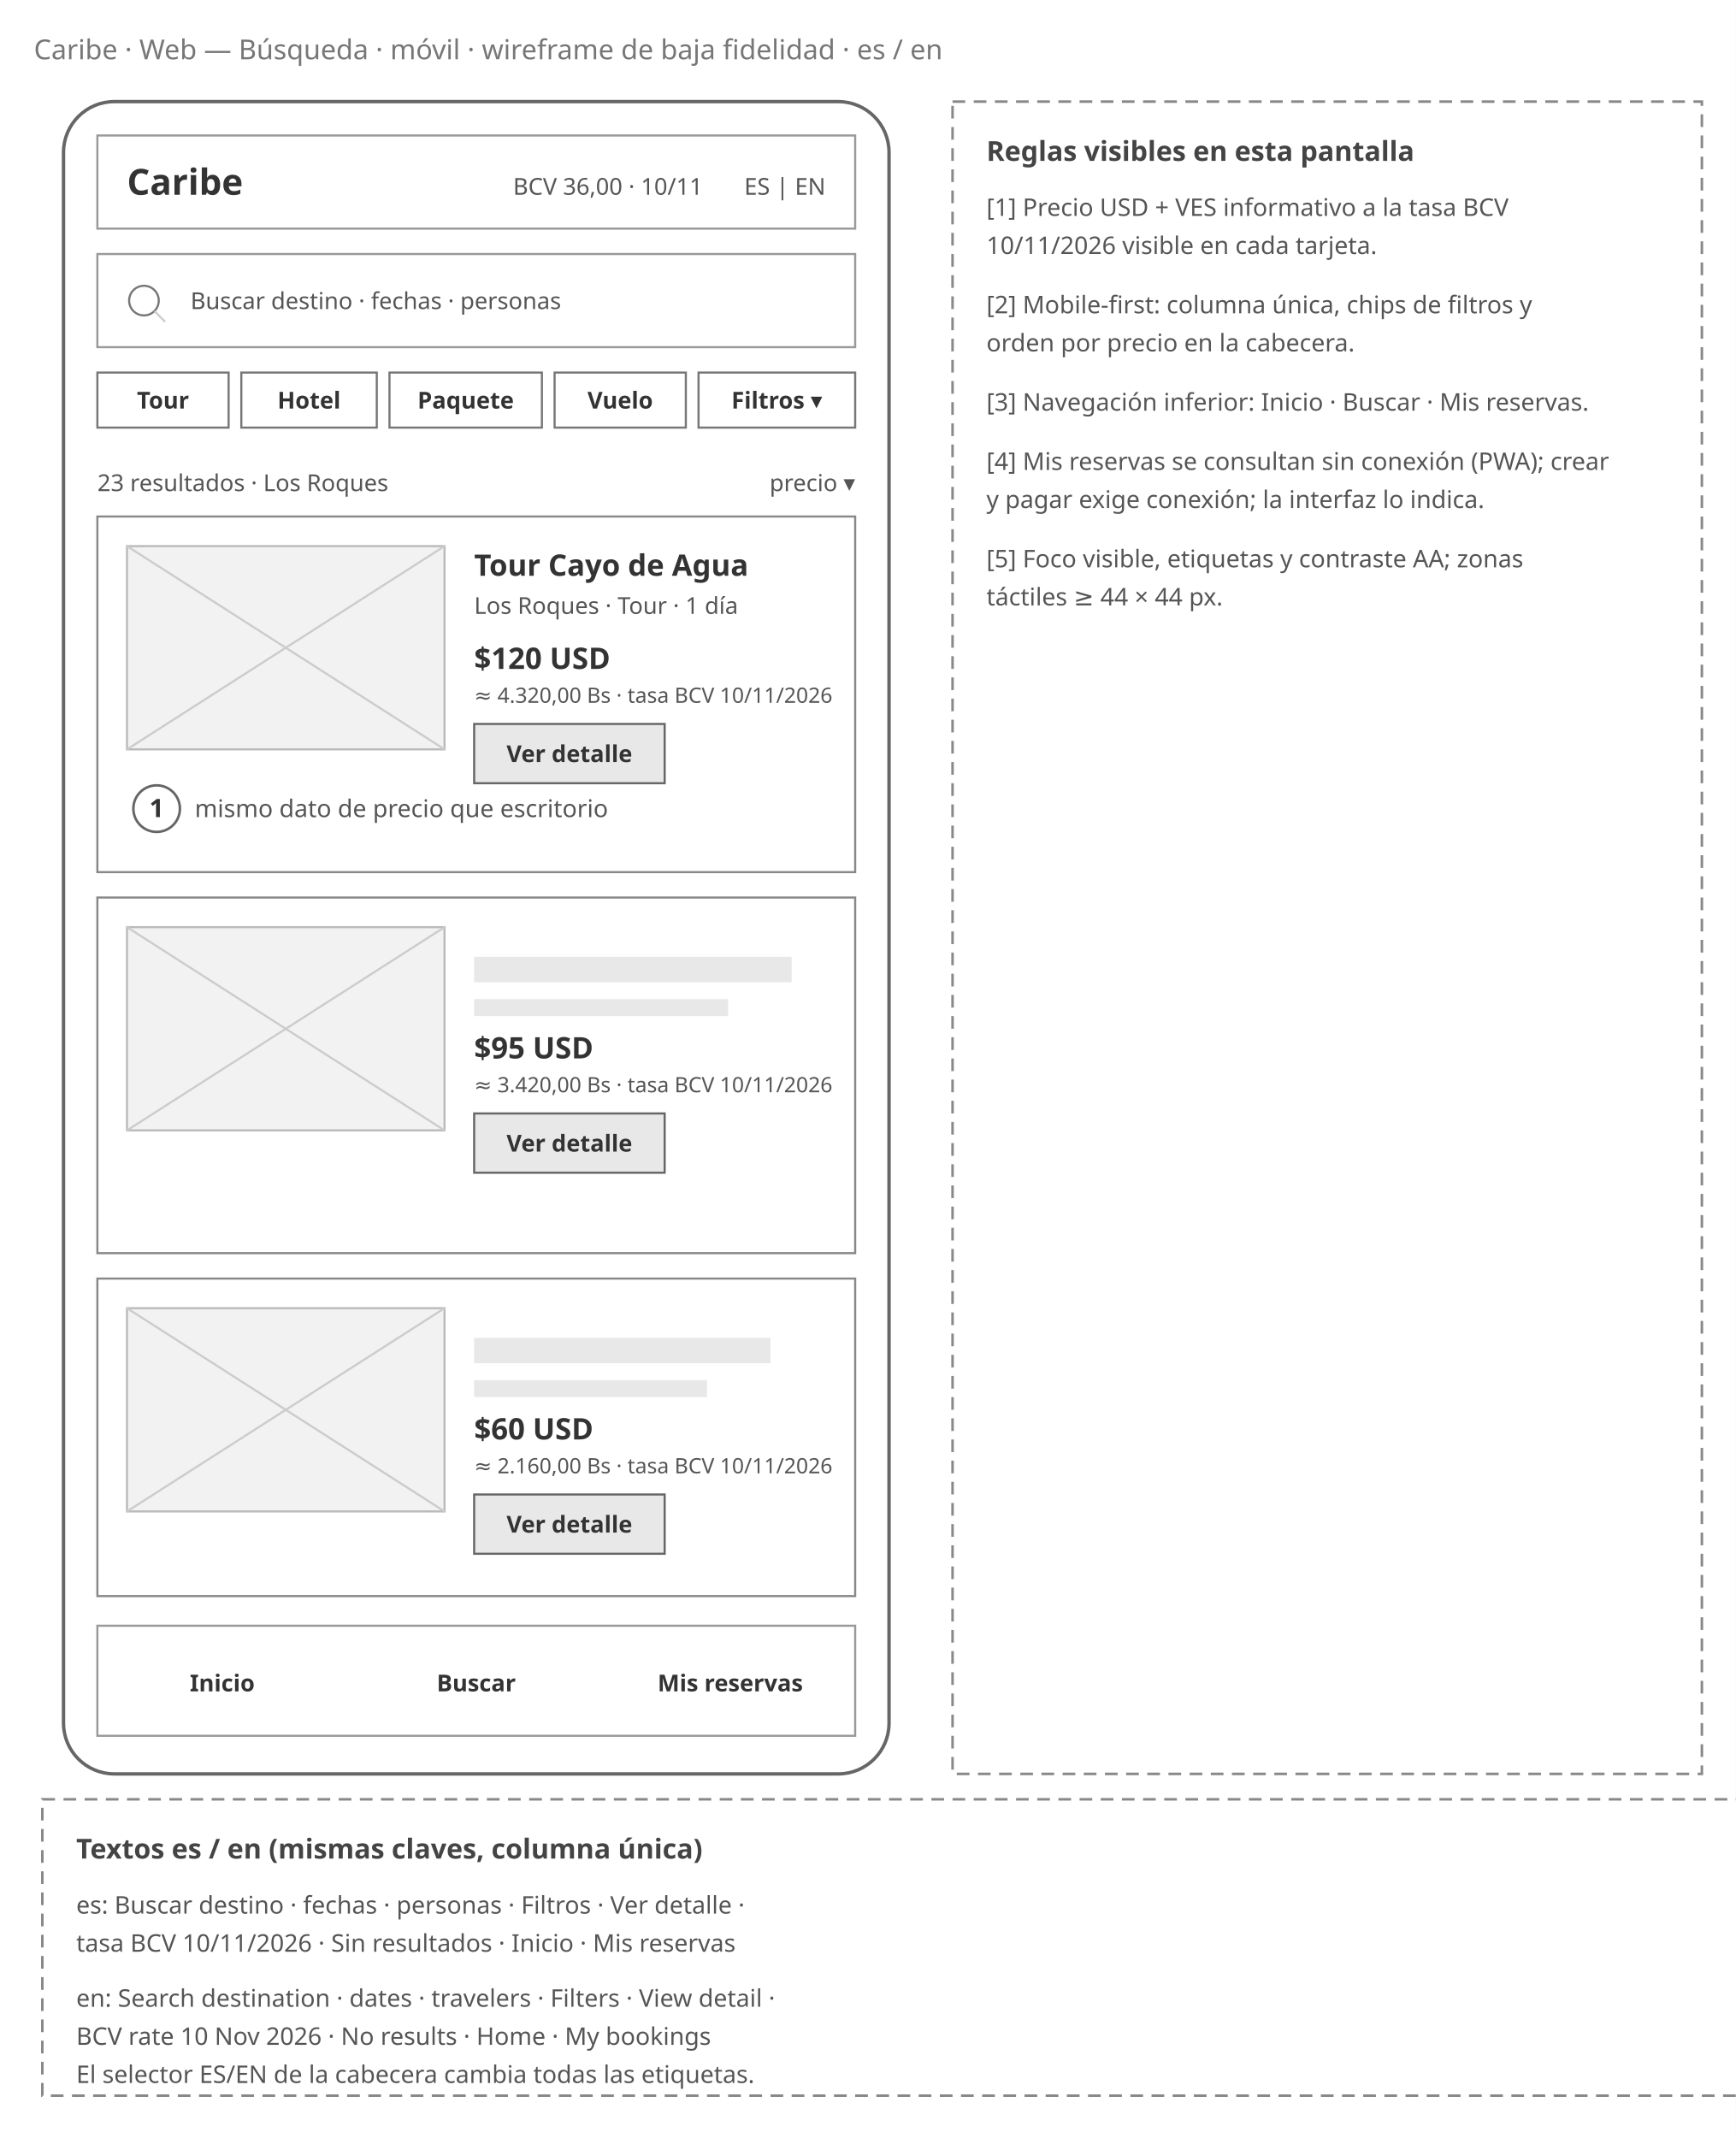
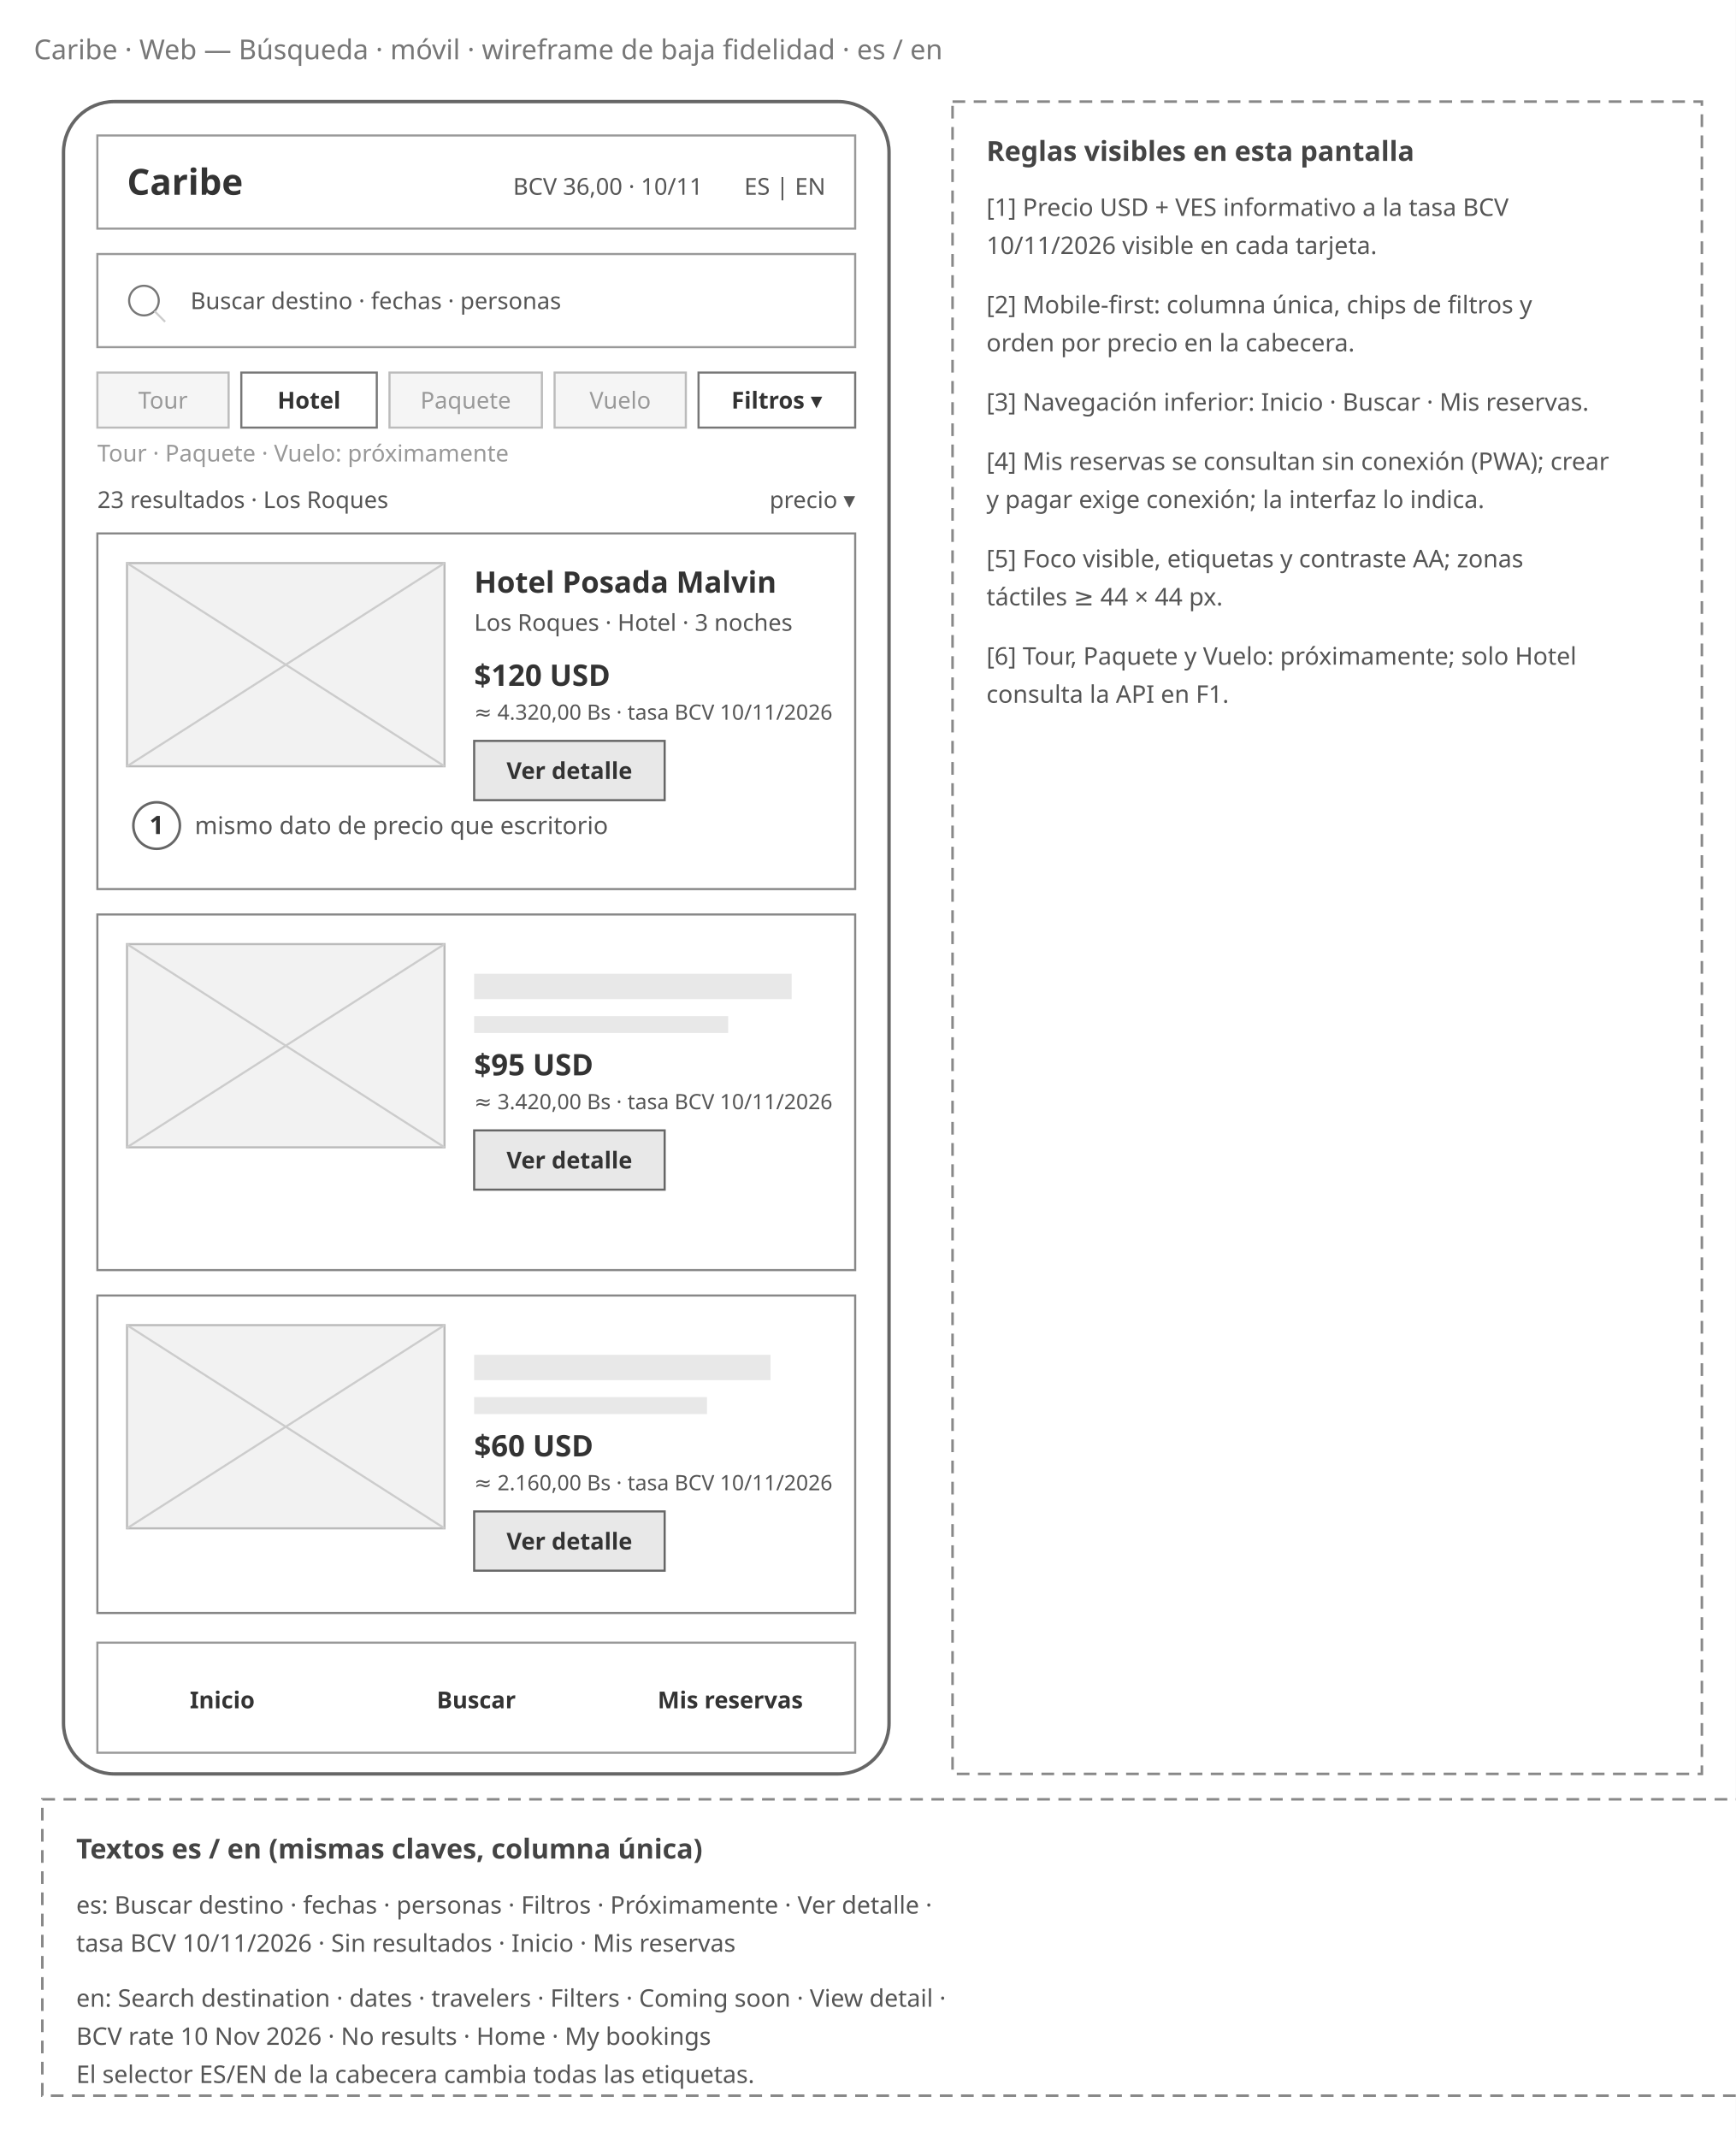
<svg xmlns="http://www.w3.org/2000/svg" viewBox="0 0 820 1010" width="820" height="1010" role="img" aria-labelledby="wf-title wf-desc">
  <rect id="canvas-bg" x="0" y="0" width="820" height="1010" fill="#ffffff" />
  <style>
    text { font-family: "Segoe UI", system-ui, sans-serif; fill: #333; }
    .cap { font-size: 13px; fill: #777; }
    .h1 { font-size: 17px; font-weight: 700; }
    .h2 { font-size: 14px; font-weight: 700; }
    .lbl { font-size: 11px; fill: #555; }
    .val { font-size: 11px; fill: #333; }
    .price { font-size: 14px; font-weight: 700; }
    .ves { font-size: 10px; fill: #555; }
    .btn { font-size: 11px; font-weight: 600; fill: #333; }
    .phone { fill: #fff; stroke: #666; stroke-width: 1.6; }
    .box { fill: #fff; stroke: #888; stroke-width: 1; }
    .panel { fill: #f7f7f7; stroke: #888; stroke-width: 1; }
    .field { fill: #fff; stroke: #999; stroke-width: 1; }
    .ph { fill: #f2f2f2; stroke: #bbb; stroke-width: 1; }
    .line { fill: #e8e8e8; }
    .btnbox { fill: #e8e8e8; stroke: #666; stroke-width: 1; }
    .chip { fill: #fff; stroke: #777; stroke-width: 1; }
+     .chipoff { fill: #f5f5f5; stroke: #bbb; stroke-width: 1; }
+     .off { font-size: 11px; fill: #999; }
    .notes { fill: #fff; stroke: #888; stroke-width: 1.2; stroke-dasharray: 6 4; }
    .note { font-size: 11.5px; fill: #555; }
    .notetitle { font-size: 13px; font-weight: 700; fill: #444; }
    .mark { fill: #fff; stroke: #666; stroke-width: 1.2; }
    .marktxt { font-size: 12px; font-weight: 700; }
    .x { stroke: #ccc; stroke-width: 1; }
    .bar { fill: #fff; stroke: #999; stroke-width: 1; }
  </style>
  <text x="16" y="28" class="cap">Caribe · Web — Búsqueda · móvil · wireframe de baja fidelidad · es / en</text>
  <rect x="30" y="48" width="390" height="790" rx="24" class="phone" />
  <rect x="46" y="64" width="358" height="44" class="bar" />
  <text x="60" y="92" class="h1">Caribe</text>
  <text x="332" y="92" class="lbl" text-anchor="end">BCV 36,00 · 10/11</text>
  <text x="390" y="92" class="lbl" text-anchor="end">ES | EN</text>
  <rect x="46" y="120" width="358" height="44" class="field" />
  <circle cx="68" cy="142" r="7" class="chip" />
  <line x1="73" y1="147" x2="78" y2="152" class="x" />
  <text x="90" y="146" class="lbl">Buscar destino · fechas · personas</text>
-   <rect x="46" y="176" width="62" height="26" class="chip" />
-   <text x="77" y="193" class="btn" text-anchor="middle">Tour</text>
+   <rect x="46" y="176" width="62" height="26" class="chipoff" />
+   <text x="77" y="193" class="off" text-anchor="middle">Tour</text>
  <rect x="114" y="176" width="64" height="26" class="chip" />
  <text x="146" y="193" class="btn" text-anchor="middle">Hotel</text>
-   <rect x="184" y="176" width="72" height="26" class="chip" />
-   <text x="220" y="193" class="btn" text-anchor="middle">Paquete</text>
-   <rect x="262" y="176" width="62" height="26" class="chip" />
-   <text x="293" y="193" class="btn" text-anchor="middle">Vuelo</text>
+   <rect x="184" y="176" width="72" height="26" class="chipoff" />
+   <text x="220" y="193" class="off" text-anchor="middle">Paquete</text>
+   <rect x="262" y="176" width="62" height="26" class="chipoff" />
+   <text x="293" y="193" class="off" text-anchor="middle">Vuelo</text>
  <rect x="330" y="176" width="74" height="26" class="chip" />
  <text x="367" y="193" class="btn" text-anchor="middle">Filtros ▾</text>
-   <text x="46" y="232" class="lbl">23 resultados · Los Roques</text>
-   <text x="404" y="232" class="lbl" text-anchor="end">precio ▾</text>
-   <rect x="46" y="244" width="358" height="168" class="box" />
-   <rect x="60" y="258" width="150" height="96" class="ph" />
-   <line x1="60" y1="258" x2="210" y2="354" class="x" />
-   <line x1="210" y1="258" x2="60" y2="354" class="x" />
-   <text x="224" y="272" class="h2">Tour Cayo de Agua</text>
-   <text x="224" y="290" class="lbl">Los Roques · Tour · 1 día</text>
-   <text x="224" y="316" class="price">$120 USD</text>
-   <text x="224" y="332" class="ves">≈ 4.320,00 Bs · tasa BCV 10/11/2026</text>
-   <rect x="224" y="342" width="90" height="28" class="btnbox" />
-   <text x="269" y="360" class="btn" text-anchor="middle">Ver detalle</text>
-   <circle cx="74" cy="382" r="11" class="mark" />
-   <text x="74" y="386" class="marktxt" text-anchor="middle">1</text>
-   <text x="92" y="386" class="note">mismo dato de precio que escritorio</text>
-   <rect x="46" y="424" width="358" height="168" class="box" />
-   <rect x="60" y="438" width="150" height="96" class="ph" />
-   <line x1="60" y1="438" x2="210" y2="534" class="x" />
-   <line x1="210" y1="438" x2="60" y2="534" class="x" />
-   <rect x="224" y="452" width="150" height="12" class="line" />
-   <rect x="224" y="472" width="120" height="8" class="line" />
-   <text x="224" y="500" class="price">$95 USD</text>
-   <text x="224" y="516" class="ves">≈ 3.420,00 Bs · tasa BCV 10/11/2026</text>
-   <rect x="224" y="526" width="90" height="28" class="btnbox" />
-   <text x="269" y="544" class="btn" text-anchor="middle">Ver detalle</text>
-   <rect x="46" y="604" width="358" height="150" class="box" />
-   <rect x="60" y="618" width="150" height="96" class="ph" />
-   <line x1="60" y1="618" x2="210" y2="714" class="x" />
-   <line x1="210" y1="618" x2="60" y2="714" class="x" />
-   <rect x="224" y="632" width="140" height="12" class="line" />
-   <rect x="224" y="652" width="110" height="8" class="line" />
-   <text x="224" y="680" class="price">$60 USD</text>
-   <text x="224" y="696" class="ves">≈ 2.160,00 Bs · tasa BCV 10/11/2026</text>
-   <rect x="224" y="706" width="90" height="28" class="btnbox" />
-   <text x="269" y="724" class="btn" text-anchor="middle">Ver detalle</text>
-   <rect x="46" y="768" width="358" height="52" class="bar" />
-   <text x="105" y="799" class="btn" text-anchor="middle">Inicio</text>
-   <text x="225" y="799" class="btn" text-anchor="middle">Buscar</text>
-   <text x="345" y="799" class="btn" text-anchor="middle">Mis reservas</text>
+   <text x="46" y="218" class="off">Tour · Paquete · Vuelo: próximamente</text>
+   <text x="46" y="240" class="lbl">23 resultados · Los Roques</text>
+   <text x="404" y="240" class="lbl" text-anchor="end">precio ▾</text>
+   <rect x="46" y="252" width="358" height="168" class="box" />
+   <rect x="60" y="266" width="150" height="96" class="ph" />
+   <line x1="60" y1="266" x2="210" y2="362" class="x" />
+   <line x1="210" y1="266" x2="60" y2="362" class="x" />
+   <text x="224" y="280" class="h2">Hotel Posada Malvin</text>
+   <text x="224" y="298" class="lbl">Los Roques · Hotel · 3 noches</text>
+   <text x="224" y="324" class="price">$120 USD</text>
+   <text x="224" y="340" class="ves">≈ 4.320,00 Bs · tasa BCV 10/11/2026</text>
+   <rect x="224" y="350" width="90" height="28" class="btnbox" />
+   <text x="269" y="368" class="btn" text-anchor="middle">Ver detalle</text>
+   <circle cx="74" cy="390" r="11" class="mark" />
+   <text x="74" y="394" class="marktxt" text-anchor="middle">1</text>
+   <text x="92" y="394" class="note">mismo dato de precio que escritorio</text>
+   <rect x="46" y="432" width="358" height="168" class="box" />
+   <rect x="60" y="446" width="150" height="96" class="ph" />
+   <line x1="60" y1="446" x2="210" y2="542" class="x" />
+   <line x1="210" y1="446" x2="60" y2="542" class="x" />
+   <rect x="224" y="460" width="150" height="12" class="line" />
+   <rect x="224" y="480" width="120" height="8" class="line" />
+   <text x="224" y="508" class="price">$95 USD</text>
+   <text x="224" y="524" class="ves">≈ 3.420,00 Bs · tasa BCV 10/11/2026</text>
+   <rect x="224" y="534" width="90" height="28" class="btnbox" />
+   <text x="269" y="552" class="btn" text-anchor="middle">Ver detalle</text>
+   <rect x="46" y="612" width="358" height="150" class="box" />
+   <rect x="60" y="626" width="150" height="96" class="ph" />
+   <line x1="60" y1="626" x2="210" y2="722" class="x" />
+   <line x1="210" y1="626" x2="60" y2="722" class="x" />
+   <rect x="224" y="640" width="140" height="12" class="line" />
+   <rect x="224" y="660" width="110" height="8" class="line" />
+   <text x="224" y="688" class="price">$60 USD</text>
+   <text x="224" y="704" class="ves">≈ 2.160,00 Bs · tasa BCV 10/11/2026</text>
+   <rect x="224" y="714" width="90" height="28" class="btnbox" />
+   <text x="269" y="732" class="btn" text-anchor="middle">Ver detalle</text>
+   <rect x="46" y="776" width="358" height="52" class="bar" />
+   <text x="105" y="807" class="btn" text-anchor="middle">Inicio</text>
+   <text x="225" y="807" class="btn" text-anchor="middle">Buscar</text>
+   <text x="345" y="807" class="btn" text-anchor="middle">Mis reservas</text>
  <rect x="450" y="48" width="354" height="790" class="notes" />
  <text x="466" y="76" class="notetitle">Reglas visibles en esta pantalla</text>
  <text x="466" y="102" class="note">[1] Precio USD + VES informativo a la tasa BCV</text>
  <text x="466" y="120" class="note">10/11/2026 visible en cada tarjeta.</text>
  <text x="466" y="148" class="note">[2] Mobile-first: columna única, chips de filtros y</text>
  <text x="466" y="166" class="note">orden por precio en la cabecera.</text>
  <text x="466" y="194" class="note">[3] Navegación inferior: Inicio · Buscar · Mis reservas.</text>
  <text x="466" y="222" class="note">[4] Mis reservas se consultan sin conexión (PWA); crear</text>
  <text x="466" y="240" class="note">y pagar exige conexión; la interfaz lo indica.</text>
  <text x="466" y="268" class="note">[5] Foco visible, etiquetas y contraste AA; zonas</text>
  <text x="466" y="286" class="note">táctiles ≥ 44 × 44 px.</text>
+   <text x="466" y="314" class="note">[6] Tour, Paquete y Vuelo: próximamente; solo Hotel</text>
+   <text x="466" y="332" class="note">consulta la API en F1.</text>
  <rect x="20" y="850" width="810" height="140" class="notes" />
  <text x="36" y="878" class="notetitle">Textos es / en (mismas claves, columna única)</text>
-   <text x="36" y="904" class="note">es: Buscar destino · fechas · personas · Filtros · Ver detalle ·</text>
+   <text x="36" y="904" class="note">es: Buscar destino · fechas · personas · Filtros · Próximamente · Ver detalle ·</text>
  <text x="36" y="922" class="note">tasa BCV 10/11/2026 · Sin resultados · Inicio · Mis reservas</text>
-   <text x="36" y="948" class="note">en: Search destination · dates · travelers · Filters · View detail ·</text>
+   <text x="36" y="948" class="note">en: Search destination · dates · travelers · Filters · Coming soon · View detail ·</text>
  <text x="36" y="966" class="note">BCV rate 10 Nov 2026 · No results · Home · My bookings</text>
  <text x="36" y="984" class="note">El selector ES/EN de la cabecera cambia todas las etiquetas.</text>
</svg>
